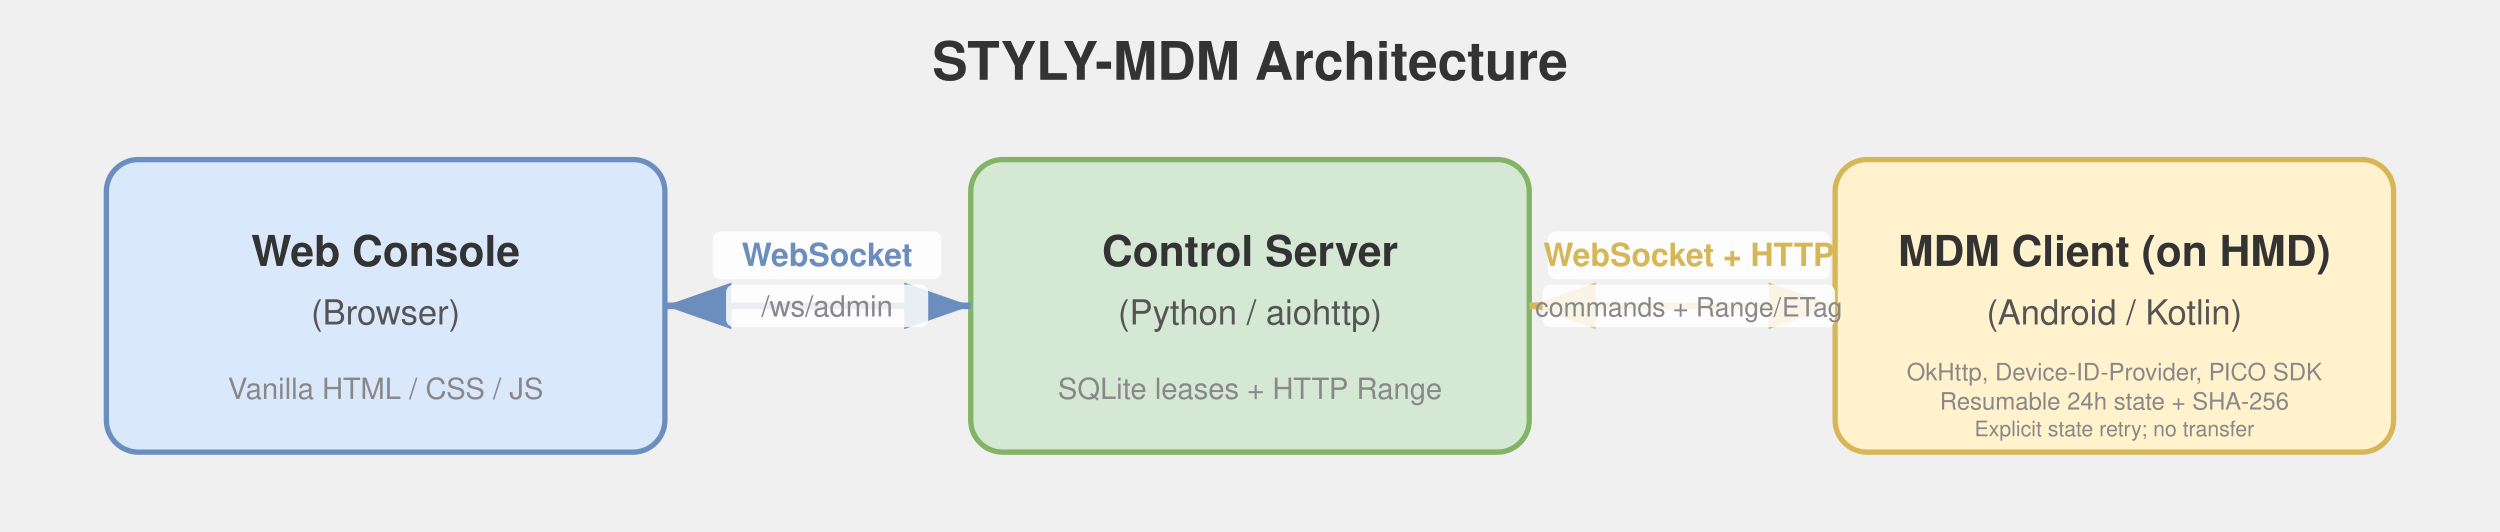
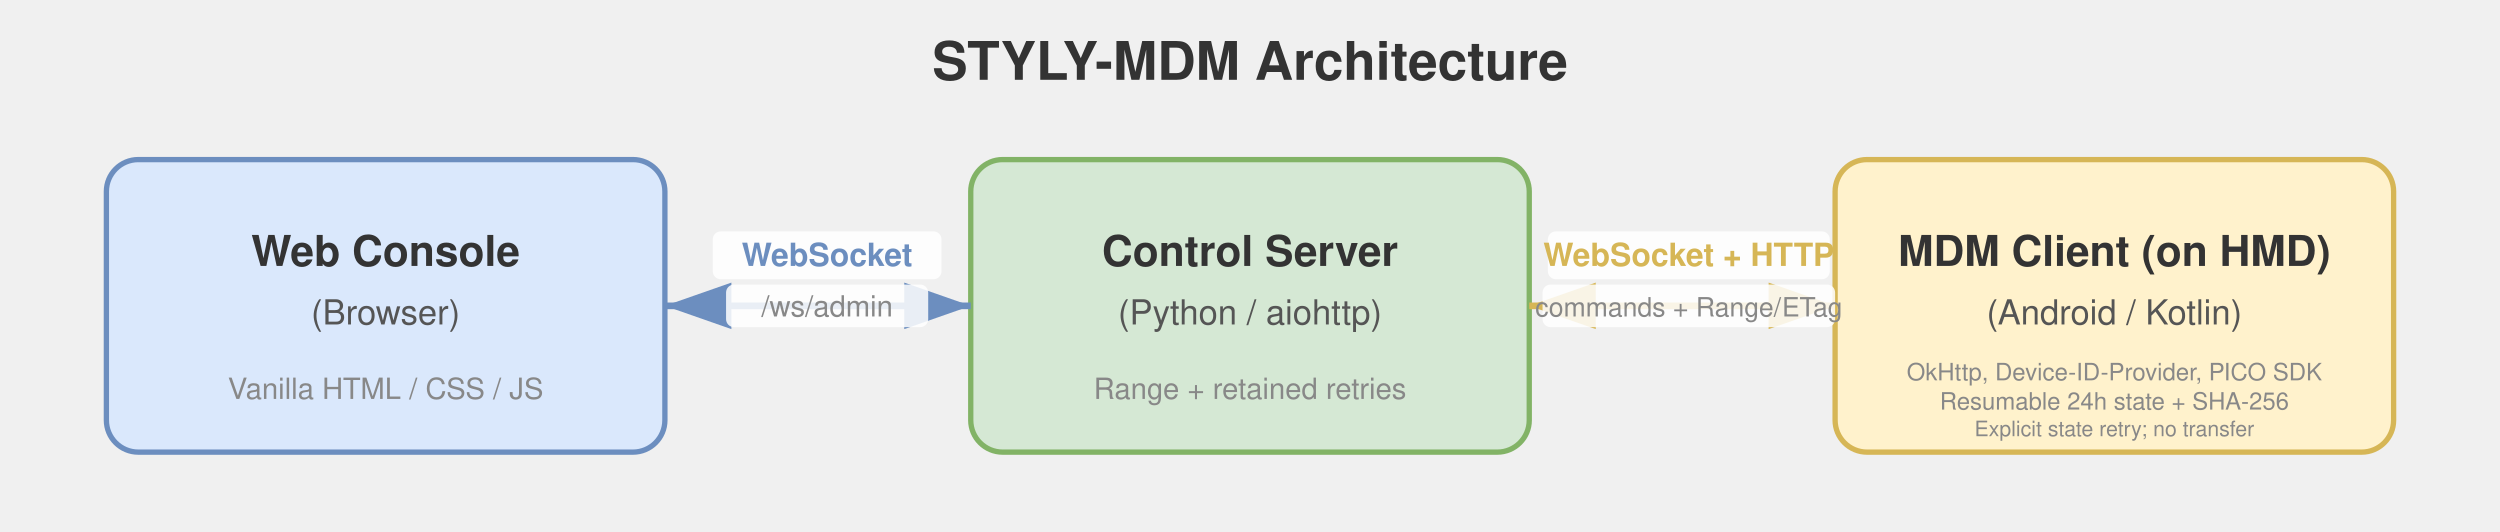
- <svg xmlns="http://www.w3.org/2000/svg" version="1.1" viewBox="0 0 940 200" font-family="Segoe UI, Helvetica, Arial, sans-serif" content="&lt;mxfile host=&quot;Claude&quot;&gt; &lt;diagram id=&quot;arch&quot; name=&quot;Architecture&quot;&gt; &lt;mxGraphModel dx=&quot;1422&quot; dy=&quot;762&quot; grid=&quot;1&quot; gridSize=&quot;10&quot; guides=&quot;1&quot; tooltips=&quot;1&quot; connect=&quot;1&quot; arrows=&quot;1&quot; fold=&quot;1&quot; page=&quot;1&quot; pageScale=&quot;1&quot; pageWidth=&quot;1169&quot; pageHeight=&quot;827&quot; math=&quot;0&quot; shadow=&quot;0&quot;&gt; &lt;root&gt; &lt;mxCell id=&quot;0&quot;/&gt; &lt;mxCell id=&quot;1&quot; parent=&quot;0&quot;/&gt; &lt;mxCell id=&quot;2&quot; value=&quot;&quot; style=&quot;rounded=1;whiteSpace=wrap;html=1;fillColor=#dae8fc;strokeColor=#6c8ebf;arcSize=10;&quot; vertex=&quot;1&quot; parent=&quot;1&quot;&gt;&lt;mxGeometry x=&quot;40&quot; y=&quot;80&quot; width=&quot;200&quot; height=&quot;100&quot; as=&quot;geometry&quot;/&gt;&lt;/mxCell&gt; &lt;mxCell id=&quot;2a&quot; value=&quot;&amp;lt;b&amp;gt;Web Console&amp;lt;/b&amp;gt;&amp;lt;br&amp;gt;(Browser)&quot; style=&quot;text;html=1;align=center;verticalAlign=middle;resizable=0;points=[];autosize=1;&quot; vertex=&quot;1&quot; parent=&quot;1&quot;&gt;&lt;mxGeometry x=&quot;95&quot; y=&quot;105&quot; width=&quot;90&quot; height=&quot;50&quot; as=&quot;geometry&quot;/&gt;&lt;/mxCell&gt; &lt;mxCell id=&quot;2b&quot; value=&quot;Vanilla HTML / CSS / JS&quot; style=&quot;text;html=1;align=center;verticalAlign=middle;fontColor=#666666;fontSize=10;&quot; vertex=&quot;1&quot; parent=&quot;1&quot;&gt;&lt;mxGeometry x=&quot;60&quot; y=&quot;155&quot; width=&quot;160&quot; height=&quot;20&quot; as=&quot;geometry&quot;/&gt;&lt;/mxCell&gt; &lt;mxCell id=&quot;3&quot; value=&quot;&quot; style=&quot;rounded=1;whiteSpace=wrap;html=1;fillColor=#d5e8d4;strokeColor=#82b366;arcSize=10;&quot; vertex=&quot;1&quot; parent=&quot;1&quot;&gt;&lt;mxGeometry x=&quot;360&quot; y=&quot;80&quot; width=&quot;220&quot; height=&quot;100&quot; as=&quot;geometry&quot;/&gt;&lt;/mxCell&gt; &lt;mxCell id=&quot;3a&quot; value=&quot;&amp;lt;b&amp;gt;Control Server&amp;lt;/b&amp;gt;&amp;lt;br&amp;gt;(Python / aiohttp)&quot; style=&quot;text;html=1;align=center;verticalAlign=middle;resizable=0;points=[];autosize=1;&quot; vertex=&quot;1&quot; parent=&quot;1&quot;&gt;&lt;mxGeometry x=&quot;405&quot; y=&quot;105&quot; width=&quot;130&quot; height=&quot;50&quot; as=&quot;geometry&quot;/&gt;&lt;/mxCell&gt; &lt;mxCell id=&quot;3b&quot; value=&quot;SQLite leases + HTTP Range&quot; style=&quot;text;html=1;align=center;verticalAlign=middle;fontColor=#666666;fontSize=10;&quot; vertex=&quot;1&quot; parent=&quot;1&quot;&gt;&lt;mxGeometry x=&quot;390&quot; y=&quot;155&quot; width=&quot;160&quot; height=&quot;20&quot; as=&quot;geometry&quot;/&gt;&lt;/mxCell&gt; &lt;mxCell id=&quot;4&quot; value=&quot;&quot; style=&quot;rounded=1;whiteSpace=wrap;html=1;fillColor=#fff2cc;strokeColor=#d6b656;arcSize=10;&quot; vertex=&quot;1&quot; parent=&quot;1&quot;&gt;&lt;mxGeometry x=&quot;700&quot; y=&quot;80&quot; width=&quot;200&quot; height=&quot;100&quot; as=&quot;geometry&quot;/&gt;&lt;/mxCell&gt; &lt;mxCell id=&quot;4a&quot; value=&quot;&amp;lt;b&amp;gt;MDM Client (on HMD)&amp;lt;/b&amp;gt;&amp;lt;br&amp;gt;(Android / Kotlin)&quot; style=&quot;text;html=1;align=center;verticalAlign=middle;resizable=0;points=[];autosize=1;&quot; vertex=&quot;1&quot; parent=&quot;1&quot;&gt;&lt;mxGeometry x=&quot;740&quot; y=&quot;105&quot; width=&quot;120&quot; height=&quot;50&quot; as=&quot;geometry&quot;/&gt;&lt;/mxCell&gt; &lt;mxCell id=&quot;4b&quot; value=&quot;OkHttp, Device-ID-Provider, PICO SDK; resumable 24h SHA-256 state&quot; style=&quot;text;html=1;align=center;verticalAlign=middle;fontColor=#666666;fontSize=10;&quot; vertex=&quot;1&quot; parent=&quot;1&quot;&gt;&lt;mxGeometry x=&quot;705&quot; y=&quot;155&quot; width=&quot;190&quot; height=&quot;20&quot; as=&quot;geometry&quot;/&gt;&lt;/mxCell&gt; &lt;mxCell id=&quot;5&quot; style=&quot;edgeStyle=orthogonalEdgeStyle;rounded=0;orthogonalLoop=1;jettySize=auto;containsPoints=1;endArrow=block;endFill=1;startArrow=block;startFill=1;strokeWidth=2;strokeColor=#6c8ebf;&quot; edge=&quot;1&quot; parent=&quot;1&quot; source=&quot;2&quot; target=&quot;3&quot;&gt;&lt;mxGeometry relative=&quot;1&quot; as=&quot;geometry&quot;/&gt;&lt;/mxCell&gt; &lt;mxCell id=&quot;5a&quot; value=&quot;WebSocket&amp;lt;br&amp;gt;&amp;lt;font style=&amp;quot;font-size:10px&amp;quot;&amp;gt;/ws/admin&amp;lt;/font&amp;gt;&quot; style=&quot;edgeLabel;html=1;align=center;verticalAlign=middle;resizable=0;points=[];&quot; vertex=&quot;1&quot; connectable=&quot;0&quot; parent=&quot;5&quot;&gt;&lt;mxGeometry x=&quot;-0.1&quot; relative=&quot;1&quot; as=&quot;geometry&quot;&gt;&lt;mxPoint as=&quot;offset&quot;/&gt;&lt;/mxGeometry&gt;&lt;/mxCell&gt; &lt;mxCell id=&quot;6&quot; style=&quot;edgeStyle=orthogonalEdgeStyle;rounded=0;orthogonalLoop=1;jettySize=auto;containsPoints=1;endArrow=block;endFill=1;startArrow=block;startFill=1;strokeWidth=2;strokeColor=#d6b656;&quot; edge=&quot;1&quot; parent=&quot;1&quot; source=&quot;3&quot; target=&quot;4&quot;&gt;&lt;mxGeometry relative=&quot;1&quot; as=&quot;geometry&quot;/&gt;&lt;/mxCell&gt; &lt;mxCell id=&quot;6a&quot; value=&quot;WebSocket + HTTP&amp;lt;br&amp;gt;&amp;lt;font style=&amp;quot;font-size:10px&amp;quot;&amp;gt;commands + Range/ETag&amp;lt;/font&amp;gt;&quot; style=&quot;edgeLabel;html=1;align=center;verticalAlign=middle;resizable=0;points=[];&quot; vertex=&quot;1&quot; connectable=&quot;0&quot; parent=&quot;6&quot;&gt;&lt;mxGeometry x=&quot;-0.1&quot; relative=&quot;1&quot; as=&quot;geometry&quot;&gt;&lt;mxPoint as=&quot;offset&quot;/&gt;&lt;/mxGeometry&gt;&lt;/mxCell&gt; &lt;mxCell id=&quot;7&quot; value=&quot;&amp;lt;font style=&amp;quot;font-size:16px&amp;quot;&amp;gt;&amp;lt;b&amp;gt;STYLY-MDM Architecture&amp;lt;/b&amp;gt;&amp;lt;/font&amp;gt;&quot; style=&quot;text;html=1;align=center;verticalAlign=middle;resizable=0;points=[];autosize=1;&quot; vertex=&quot;1&quot; parent=&quot;1&quot;&gt;&lt;mxGeometry x=&quot;350&quot; y=&quot;20&quot; width=&quot;240&quot; height=&quot;40&quot; as=&quot;geometry&quot;/&gt;&lt;/mxCell&gt; &lt;/root&gt; &lt;/mxGraphModel&gt; &lt;/diagram&gt; &lt;/mxfile&gt;">
+ <svg xmlns="http://www.w3.org/2000/svg" version="1.1" viewBox="0 0 940 200" font-family="Segoe UI, Helvetica, Arial, sans-serif" content="&lt;mxfile host=&quot;Claude&quot;&gt; &lt;diagram id=&quot;arch&quot; name=&quot;Architecture&quot;&gt; &lt;mxGraphModel dx=&quot;1422&quot; dy=&quot;762&quot; grid=&quot;1&quot; gridSize=&quot;10&quot; guides=&quot;1&quot; tooltips=&quot;1&quot; connect=&quot;1&quot; arrows=&quot;1&quot; fold=&quot;1&quot; page=&quot;1&quot; pageScale=&quot;1&quot; pageWidth=&quot;1169&quot; pageHeight=&quot;827&quot; math=&quot;0&quot; shadow=&quot;0&quot;&gt; &lt;root&gt; &lt;mxCell id=&quot;0&quot;/&gt; &lt;mxCell id=&quot;1&quot; parent=&quot;0&quot;/&gt; &lt;mxCell id=&quot;2&quot; value=&quot;&quot; style=&quot;rounded=1;whiteSpace=wrap;html=1;fillColor=#dae8fc;strokeColor=#6c8ebf;arcSize=10;&quot; vertex=&quot;1&quot; parent=&quot;1&quot;&gt;&lt;mxGeometry x=&quot;40&quot; y=&quot;80&quot; width=&quot;200&quot; height=&quot;100&quot; as=&quot;geometry&quot;/&gt;&lt;/mxCell&gt; &lt;mxCell id=&quot;2a&quot; value=&quot;&amp;lt;b&amp;gt;Web Console&amp;lt;/b&amp;gt;&amp;lt;br&amp;gt;(Browser)&quot; style=&quot;text;html=1;align=center;verticalAlign=middle;resizable=0;points=[];autosize=1;&quot; vertex=&quot;1&quot; parent=&quot;1&quot;&gt;&lt;mxGeometry x=&quot;95&quot; y=&quot;105&quot; width=&quot;90&quot; height=&quot;50&quot; as=&quot;geometry&quot;/&gt;&lt;/mxCell&gt; &lt;mxCell id=&quot;2b&quot; value=&quot;Vanilla HTML / CSS / JS&quot; style=&quot;text;html=1;align=center;verticalAlign=middle;fontColor=#666666;fontSize=10;&quot; vertex=&quot;1&quot; parent=&quot;1&quot;&gt;&lt;mxGeometry x=&quot;60&quot; y=&quot;155&quot; width=&quot;160&quot; height=&quot;20&quot; as=&quot;geometry&quot;/&gt;&lt;/mxCell&gt; &lt;mxCell id=&quot;3&quot; value=&quot;&quot; style=&quot;rounded=1;whiteSpace=wrap;html=1;fillColor=#d5e8d4;strokeColor=#82b366;arcSize=10;&quot; vertex=&quot;1&quot; parent=&quot;1&quot;&gt;&lt;mxGeometry x=&quot;360&quot; y=&quot;80&quot; width=&quot;220&quot; height=&quot;100&quot; as=&quot;geometry&quot;/&gt;&lt;/mxCell&gt; &lt;mxCell id=&quot;3a&quot; value=&quot;&amp;lt;b&amp;gt;Control Server&amp;lt;/b&amp;gt;&amp;lt;br&amp;gt;(Python / aiohttp)&quot; style=&quot;text;html=1;align=center;verticalAlign=middle;resizable=0;points=[];autosize=1;&quot; vertex=&quot;1&quot; parent=&quot;1&quot;&gt;&lt;mxGeometry x=&quot;405&quot; y=&quot;105&quot; width=&quot;130&quot; height=&quot;50&quot; as=&quot;geometry&quot;/&gt;&lt;/mxCell&gt; &lt;mxCell id=&quot;3b&quot; value=&quot;Range + retained retries&quot; style=&quot;text;html=1;align=center;verticalAlign=middle;fontColor=#666666;fontSize=10;&quot; vertex=&quot;1&quot; parent=&quot;1&quot;&gt;&lt;mxGeometry x=&quot;390&quot; y=&quot;155&quot; width=&quot;160&quot; height=&quot;20&quot; as=&quot;geometry&quot;/&gt;&lt;/mxCell&gt; &lt;mxCell id=&quot;4&quot; value=&quot;&quot; style=&quot;rounded=1;whiteSpace=wrap;html=1;fillColor=#fff2cc;strokeColor=#d6b656;arcSize=10;&quot; vertex=&quot;1&quot; parent=&quot;1&quot;&gt;&lt;mxGeometry x=&quot;700&quot; y=&quot;80&quot; width=&quot;200&quot; height=&quot;100&quot; as=&quot;geometry&quot;/&gt;&lt;/mxCell&gt; &lt;mxCell id=&quot;4a&quot; value=&quot;&amp;lt;b&amp;gt;MDM Client (on HMD)&amp;lt;/b&amp;gt;&amp;lt;br&amp;gt;(Android / Kotlin)&quot; style=&quot;text;html=1;align=center;verticalAlign=middle;resizable=0;points=[];autosize=1;&quot; vertex=&quot;1&quot; parent=&quot;1&quot;&gt;&lt;mxGeometry x=&quot;740&quot; y=&quot;105&quot; width=&quot;120&quot; height=&quot;50&quot; as=&quot;geometry&quot;/&gt;&lt;/mxCell&gt; &lt;mxCell id=&quot;4b&quot; value=&quot;OkHttp, Device-ID-Provider, PICO SDK; resumable 24h SHA-256 state&quot; style=&quot;text;html=1;align=center;verticalAlign=middle;fontColor=#666666;fontSize=10;&quot; vertex=&quot;1&quot; parent=&quot;1&quot;&gt;&lt;mxGeometry x=&quot;705&quot; y=&quot;155&quot; width=&quot;190&quot; height=&quot;20&quot; as=&quot;geometry&quot;/&gt;&lt;/mxCell&gt; &lt;mxCell id=&quot;5&quot; style=&quot;edgeStyle=orthogonalEdgeStyle;rounded=0;orthogonalLoop=1;jettySize=auto;containsPoints=1;endArrow=block;endFill=1;startArrow=block;startFill=1;strokeWidth=2;strokeColor=#6c8ebf;&quot; edge=&quot;1&quot; parent=&quot;1&quot; source=&quot;2&quot; target=&quot;3&quot;&gt;&lt;mxGeometry relative=&quot;1&quot; as=&quot;geometry&quot;/&gt;&lt;/mxCell&gt; &lt;mxCell id=&quot;5a&quot; value=&quot;WebSocket&amp;lt;br&amp;gt;&amp;lt;font style=&amp;quot;font-size:10px&amp;quot;&amp;gt;/ws/admin&amp;lt;/font&amp;gt;&quot; style=&quot;edgeLabel;html=1;align=center;verticalAlign=middle;resizable=0;points=[];&quot; vertex=&quot;1&quot; connectable=&quot;0&quot; parent=&quot;5&quot;&gt;&lt;mxGeometry x=&quot;-0.1&quot; relative=&quot;1&quot; as=&quot;geometry&quot;&gt;&lt;mxPoint as=&quot;offset&quot;/&gt;&lt;/mxGeometry&gt;&lt;/mxCell&gt; &lt;mxCell id=&quot;6&quot; style=&quot;edgeStyle=orthogonalEdgeStyle;rounded=0;orthogonalLoop=1;jettySize=auto;containsPoints=1;endArrow=block;endFill=1;startArrow=block;startFill=1;strokeWidth=2;strokeColor=#d6b656;&quot; edge=&quot;1&quot; parent=&quot;1&quot; source=&quot;3&quot; target=&quot;4&quot;&gt;&lt;mxGeometry relative=&quot;1&quot; as=&quot;geometry&quot;/&gt;&lt;/mxCell&gt; &lt;mxCell id=&quot;6a&quot; value=&quot;WebSocket + HTTP&amp;lt;br&amp;gt;&amp;lt;font style=&amp;quot;font-size:10px&amp;quot;&amp;gt;commands + Range/ETag&amp;lt;/font&amp;gt;&quot; style=&quot;edgeLabel;html=1;align=center;verticalAlign=middle;resizable=0;points=[];&quot; vertex=&quot;1&quot; connectable=&quot;0&quot; parent=&quot;6&quot;&gt;&lt;mxGeometry x=&quot;-0.1&quot; relative=&quot;1&quot; as=&quot;geometry&quot;&gt;&lt;mxPoint as=&quot;offset&quot;/&gt;&lt;/mxGeometry&gt;&lt;/mxCell&gt; &lt;mxCell id=&quot;7&quot; value=&quot;&amp;lt;font style=&amp;quot;font-size:16px&amp;quot;&amp;gt;&amp;lt;b&amp;gt;STYLY-MDM Architecture&amp;lt;/b&amp;gt;&amp;lt;/font&amp;gt;&quot; style=&quot;text;html=1;align=center;verticalAlign=middle;resizable=0;points=[];autosize=1;&quot; vertex=&quot;1&quot; parent=&quot;1&quot;&gt;&lt;mxGeometry x=&quot;350&quot; y=&quot;20&quot; width=&quot;240&quot; height=&quot;40&quot; as=&quot;geometry&quot;/&gt;&lt;/mxCell&gt; &lt;/root&gt; &lt;/mxGraphModel&gt; &lt;/diagram&gt; &lt;/mxfile&gt;">
  <text x="470" y="30" text-anchor="middle" font-size="20" font-weight="bold" fill="#333">STYLY-MDM Architecture</text>
  <rect x="40" y="60" width="210" height="110" rx="12" ry="12" fill="#dae8fc" stroke="#6c8ebf" stroke-width="2" />
  <text x="145" y="100" text-anchor="middle" font-size="16" font-weight="bold" fill="#333">Web Console</text>
  <text x="145" y="122" text-anchor="middle" font-size="13" fill="#555">(Browser)</text>
  <text x="145" y="150" text-anchor="middle" font-size="11" fill="#888">Vanilla HTML / CSS / JS</text>
  <rect x="365" y="60" width="210" height="110" rx="12" ry="12" fill="#d5e8d4" stroke="#82b366" stroke-width="2" />
  <text x="470" y="100" text-anchor="middle" font-size="16" font-weight="bold" fill="#333">Control Server</text>
  <text x="470" y="122" text-anchor="middle" font-size="13" fill="#555">(Python / aiohttp)</text>
-   <text x="470" y="150" text-anchor="middle" font-size="11" fill="#888">SQLite leases + HTTP Range</text>
+   <text x="470" y="150" text-anchor="middle" font-size="11" fill="#888">Range + retained retries</text>
  <rect x="690" y="60" width="210" height="110" rx="12" ry="12" fill="#fff2cc" stroke="#d6b656" stroke-width="2" />
  <text x="795" y="100" text-anchor="middle" font-size="16" font-weight="bold" fill="#333">MDM Client (on HMD)</text>
  <text x="795" y="122" text-anchor="middle" font-size="13" fill="#555">(Android / Kotlin)</text>
  <text x="795" y="143" text-anchor="middle" font-size="9" fill="#888">OkHttp, Device-ID-Provider, PICO SDK</text>
  <text x="795" y="154" text-anchor="middle" font-size="9" fill="#888">Resumable 24h state + SHA-256</text>
  <text x="795" y="164" text-anchor="middle" font-size="8" fill="#888">Explicit state retry; no transfer</text>
  <defs>
    <marker id="arrowRight" markerWidth="10" markerHeight="7" refX="10" refY="3.5" orient="auto">
      <polygon points="0 0, 10 3.5, 0 7" fill="#6c8ebf" />
    </marker>
    <marker id="arrowLeft" markerWidth="10" markerHeight="7" refX="0" refY="3.5" orient="auto">
      <polygon points="10 0, 0 3.5, 10 7" fill="#6c8ebf" />
    </marker>
    <marker id="arrowRight2" markerWidth="10" markerHeight="7" refX="10" refY="3.5" orient="auto">
      <polygon points="0 0, 10 3.5, 0 7" fill="#d6b656" />
    </marker>
    <marker id="arrowLeft2" markerWidth="10" markerHeight="7" refX="0" refY="3.5" orient="auto">
      <polygon points="10 0, 0 3.5, 10 7" fill="#d6b656" />
    </marker>
  </defs>
  <line x1="250" y1="115" x2="365" y2="115" stroke="#6c8ebf" stroke-width="2.5" marker-start="url(#arrowLeft)" marker-end="url(#arrowRight)" />
  <rect x="268" y="87" width="86" height="18" rx="3" fill="white" fill-opacity="0.85" />
  <text x="311" y="100" text-anchor="middle" font-size="12" font-weight="bold" fill="#6c8ebf">WebSocket</text>
  <rect x="273" y="107" width="76" height="16" rx="3" fill="white" fill-opacity="0.85" />
  <text x="311" y="119" text-anchor="middle" font-size="11" fill="#888">/ws/admin</text>
  <line x1="575" y1="115" x2="690" y2="115" stroke="#d6b656" stroke-width="2.5" marker-start="url(#arrowLeft2)" marker-end="url(#arrowRight2)" />
  <rect x="582" y="87" width="106" height="18" rx="3" fill="white" fill-opacity="0.85" />
  <text x="635" y="100" text-anchor="middle" font-size="12" font-weight="bold" fill="#d6b656">WebSocket + HTTP</text>
  <rect x="580" y="107" width="110" height="16" rx="3" fill="white" fill-opacity="0.85" />
  <text x="635" y="119" text-anchor="middle" font-size="10" fill="#888">commands + Range/ETag</text>
</svg>
